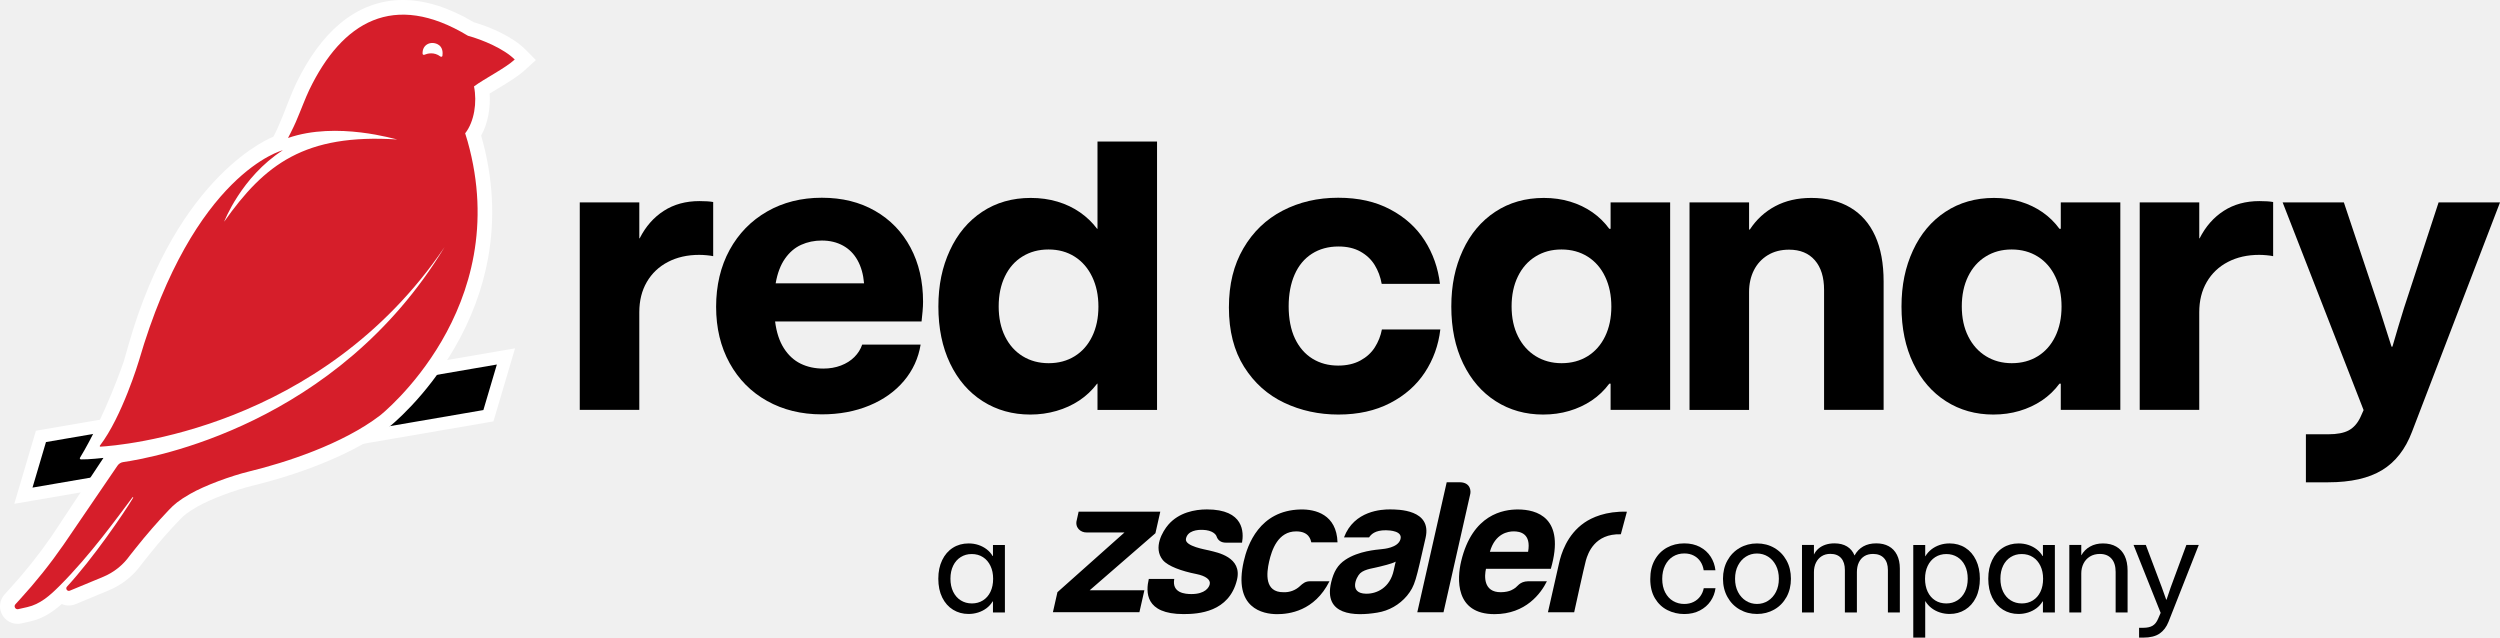
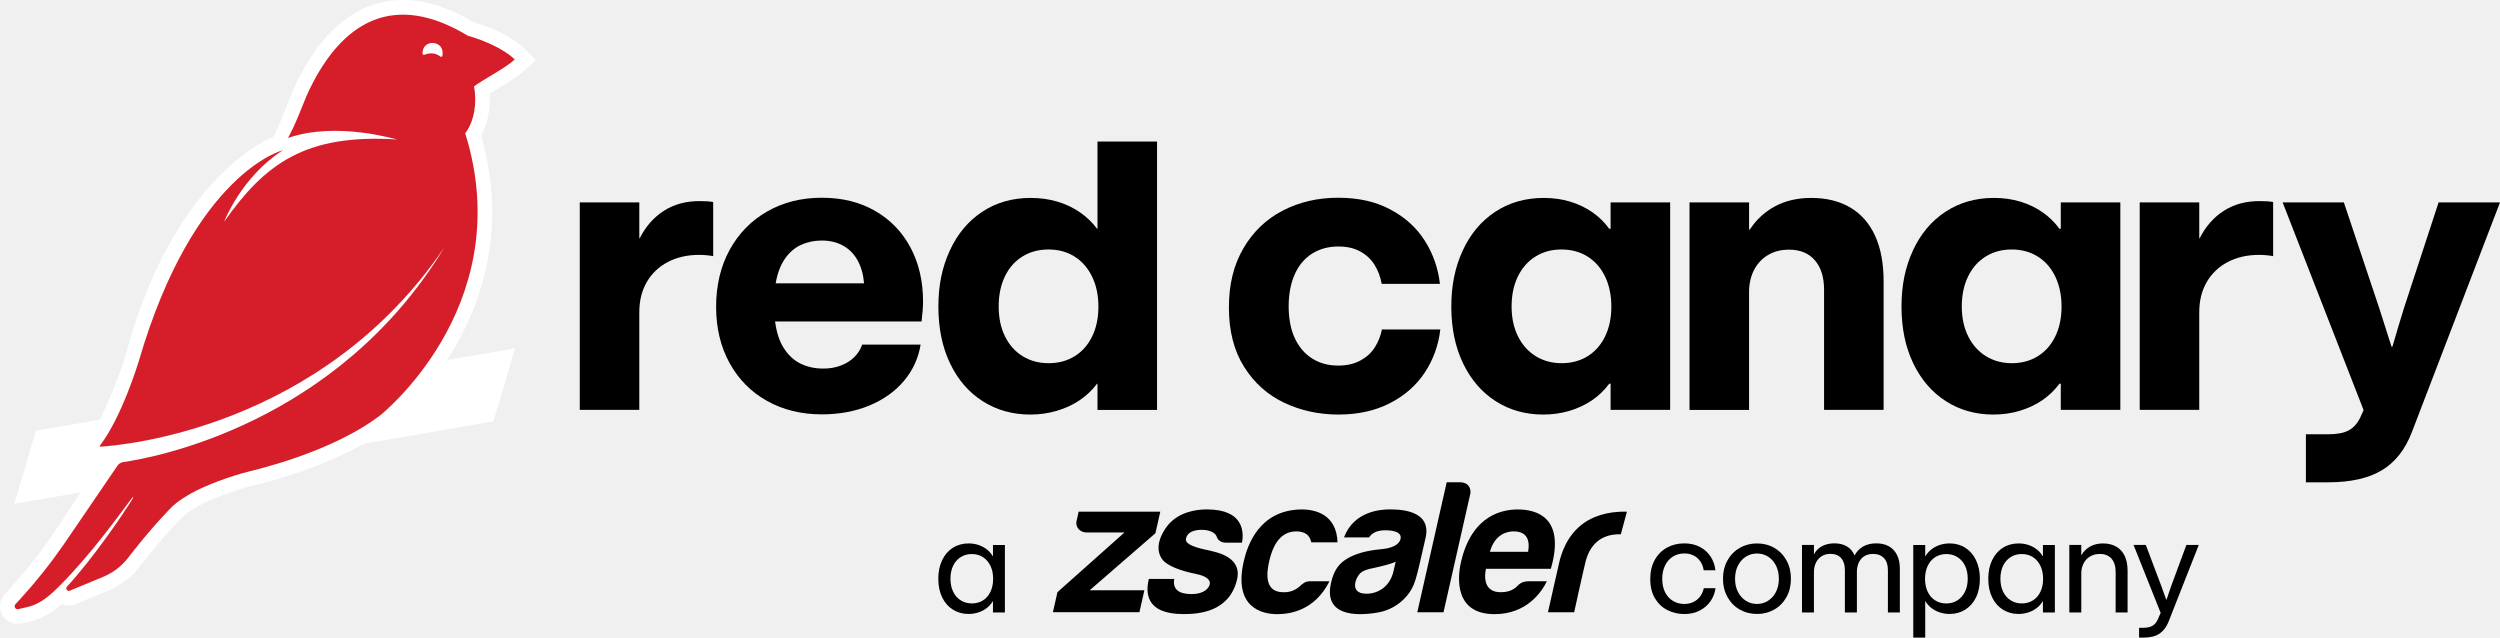
<svg xmlns="http://www.w3.org/2000/svg" id="Layer_2" data-name="Layer 2" viewBox="0 0 2456.87 626.61">
  <defs>
    <style>
      .cls-1 {
        fill-rule: evenodd;
+         fill: #ffffff;
      }

      .cls-2 {
        fill: #fff;
      }

      .cls-3 {
        fill: #d61e2a;
      }
    </style>
  </defs>
  <g id="Layer_1" data-name="Layer 1">
    <path d="M951.76,603.37c-5.59,0-10.63-1.39-15.14-4.16s-8.05-6.76-10.63-11.97c-2.58-5.21-3.87-11.36-3.87-18.47s1.26-12.98,3.78-18.25,6.03-9.33,10.54-12.19,9.66-4.28,15.46-4.28c3.47,0,6.71.51,9.71,1.52,3,1.02,5.7,2.44,8.09,4.28s4.33,4.03,5.81,6.57h.32v-10.85h11.74v66.33h-11.74v-10.85h-.32c-1.61,2.67-3.64,4.91-6.09,6.73-2.46,1.82-5.18,3.21-8.19,4.16-3.01.95-6.16,1.43-9.46,1.43ZM955.06,593.03c4.1,0,7.74-.99,10.92-2.98,3.17-1.99,5.64-4.81,7.39-8.47,1.76-3.66,2.63-7.92,2.63-12.79s-.87-8.95-2.6-12.63c-1.74-3.68-4.19-6.55-7.36-8.6-3.17-2.05-6.86-3.08-11.04-3.08s-7.63.99-10.82,2.98c-3.2,1.99-5.68,4.81-7.46,8.47-1.78,3.66-2.67,7.92-2.67,12.79s.9,9.19,2.7,12.85c1.8,3.66,4.29,6.49,7.49,8.47,3.2,1.99,6.8,2.98,10.82,2.98Z" />
    <g>
      <path d="M1655.24,603.44c-5.93,0-11.44-1.28-16.54-3.84s-9.19-6.42-12.28-11.58c-3.09-5.16-4.63-11.47-4.63-18.92s1.47-13.55,4.41-18.82,6.93-9.3,11.97-12.09c5.04-2.79,10.73-4.19,17.08-4.19,5.84,0,10.98,1.19,15.42,3.55,4.44,2.37,7.94,5.55,10.5,9.55s4.12,8.43,4.67,13.3h-11.55c-.47-3.13-1.5-5.94-3.11-8.41-1.61-2.48-3.77-4.44-6.47-5.9-2.71-1.46-5.86-2.19-9.46-2.19-4.19,0-7.92,1.03-11.2,3.08-3.28,2.05-5.85,4.97-7.71,8.76-1.86,3.79-2.79,8.18-2.79,13.17s.97,9.61,2.92,13.33c1.95,3.72,4.56,6.54,7.84,8.44s6.91,2.86,10.89,2.86c3.43,0,6.5-.68,9.2-2.03,2.71-1.35,4.91-3.22,6.6-5.59,1.69-2.37,2.81-4.99,3.36-7.87h11.55c-.59,4.57-2.19,8.78-4.79,12.63-2.6,3.85-6.12,6.94-10.57,9.27s-9.54,3.49-15.3,3.49Z" />
      <path d="M1726.65,603.37c-6.18,0-11.82-1.45-16.92-4.35s-9.12-6.99-12.06-12.28c-2.94-5.29-4.41-11.28-4.41-17.96s1.46-12.73,4.38-18,6.93-9.37,12.03-12.31c5.1-2.94,10.78-4.41,17.04-4.41s11.99,1.47,17.04,4.41c5.06,2.94,9.04,7.04,11.93,12.28,2.9,5.25,4.35,11.26,4.35,18.03s-1.46,12.78-4.38,18.03c-2.92,5.25-6.92,9.32-12,12.22s-10.75,4.35-17.01,4.35ZM1726.65,593.53c3.98,0,7.59-1.03,10.85-3.08,3.26-2.05,5.85-4.94,7.78-8.66,1.93-3.72,2.89-8.06,2.89-13.01s-.95-9.3-2.86-13.04-4.49-6.64-7.74-8.7c-3.26-2.05-6.9-3.08-10.92-3.08s-7.6,1.03-10.85,3.08c-3.26,2.05-5.85,4.95-7.78,8.7s-2.89,8.09-2.89,13.04.96,9.29,2.89,13.01c1.93,3.72,4.53,6.61,7.81,8.66,3.28,2.05,6.89,3.08,10.82,3.08Z" />
      <path d="M1770.9,601.91v-66.4h11.74v9.39h.06c1.06-2.24,2.56-4.19,4.51-5.84,1.95-1.65,4.24-2.91,6.89-3.78,2.64-.87,5.53-1.3,8.67-1.3,4.91,0,9.03,1.02,12.38,3.05,3.34,2.03,5.8,4.97,7.36,8.82h.06c2.12-3.89,4.96-6.84,8.54-8.85,3.58-2.01,7.82-3.02,12.73-3.02s8.84.94,12.31,2.82c3.47,1.88,6.16,4.7,8.06,8.44s2.86,8.26,2.86,13.55v43.1h-11.74v-41.77c0-4.95-1.27-8.81-3.81-11.58-2.54-2.77-6.14-4.16-10.79-4.16-3.34,0-6.19.73-8.54,2.19s-4.16,3.53-5.43,6.22c-1.27,2.69-1.9,5.85-1.9,9.49v39.61h-11.81v-41.77c0-4.99-1.23-8.88-3.68-11.65-2.46-2.77-5.99-4.16-10.6-4.16-3.26,0-6.09.76-8.51,2.29s-4.29,3.64-5.62,6.35c-1.33,2.71-2,5.82-2,9.33v39.61h-11.74Z" />
      <path d="M1916,603.37c-3.3,0-6.46-.49-9.49-1.46s-5.77-2.39-8.22-4.25c-2.46-1.86-4.51-4.15-6.16-6.86h-.13v35.8h-11.74v-91.03h11.74v11.11h.13c1.52-2.58,3.48-4.81,5.87-6.7,2.39-1.88,5.11-3.34,8.16-4.38,3.05-1.04,6.3-1.56,9.78-1.56,5.8,0,10.95,1.43,15.46,4.28s8.02,6.92,10.54,12.19,3.78,11.35,3.78,18.25-1.29,13.27-3.87,18.47c-2.58,5.21-6.13,9.19-10.63,11.97s-9.58,4.16-15.2,4.16ZM1912.77,593.03c4.02,0,7.62-.99,10.79-2.98,3.17-1.99,5.67-4.81,7.49-8.47,1.82-3.66,2.73-7.94,2.73-12.85s-.89-9.13-2.67-12.79c-1.78-3.66-4.26-6.48-7.46-8.47-3.2-1.99-6.82-2.98-10.89-2.98s-7.81,1.03-10.98,3.08c-3.17,2.05-5.63,4.92-7.36,8.6-1.74,3.68-2.6,7.89-2.6,12.63s.88,9.13,2.63,12.79c1.76,3.66,4.21,6.49,7.36,8.47,3.15,1.99,6.8,2.98,10.95,2.98Z" />
      <path d="M1983.61,603.37c-5.59,0-10.63-1.39-15.14-4.16s-8.05-6.76-10.63-11.97c-2.58-5.21-3.87-11.36-3.87-18.47s1.26-12.98,3.78-18.25,6.03-9.33,10.54-12.19,9.66-4.28,15.46-4.28c3.47,0,6.71.51,9.71,1.52,3,1.02,5.7,2.44,8.09,4.28s4.33,4.03,5.81,6.57h.32v-10.85h11.74v66.33h-11.74v-10.85h-.32c-1.61,2.67-3.64,4.91-6.09,6.73-2.46,1.82-5.18,3.21-8.19,4.16-3.01.95-6.16,1.43-9.46,1.43ZM1986.91,593.03c4.1,0,7.74-.99,10.92-2.98,3.17-1.99,5.64-4.81,7.39-8.47,1.76-3.66,2.63-7.92,2.63-12.79s-.87-8.95-2.6-12.63c-1.74-3.68-4.19-6.55-7.36-8.6-3.17-2.05-6.86-3.08-11.04-3.08s-7.63.99-10.82,2.98c-3.2,1.99-5.68,4.81-7.46,8.47-1.78,3.66-2.67,7.92-2.67,12.79s.9,9.19,2.7,12.85c1.8,3.66,4.29,6.49,7.49,8.47,3.2,1.99,6.8,2.98,10.82,2.98Z" />
      <path d="M2033.63,601.91v-66.4h11.74v10.03h.19c1.95-3.51,4.75-6.31,8.41-8.38,3.66-2.07,7.9-3.11,12.73-3.11,5.08,0,9.43,1.05,13.04,3.14,3.62,2.09,6.38,5.12,8.28,9.08,1.9,3.96,2.86,8.79,2.86,14.5v41.13h-11.74v-39.8c0-5.67-1.36-10.04-4.09-13.11-2.73-3.07-6.53-4.6-11.39-4.6-3.77,0-7.03.85-9.78,2.54-2.75,1.69-4.86,4-6.32,6.92-1.46,2.92-2.19,6.16-2.19,9.71v38.34h-11.74Z" />
      <path d="M2102.18,626.61v-9.65h4.13c3.81,0,6.84-.67,9.11-2,2.26-1.33,4.07-3.61,5.43-6.82l2.54-5.84-26.66-66.78h12.06l15.68,41.58c1.23,3.3,2.69,7.39,4.38,12.25h.32c1.57-4.82,2.94-8.91,4.13-12.25l15.36-41.58h12.19l-29.77,75.6c-1.99,5.04-4.91,8.88-8.76,11.52-3.85,2.64-9.18,3.97-16,3.97h-4.13Z" />
    </g>
    <g>
      <g>
        <path d="M569.76,402.82v-203.92h58.52v35.3h.37c5.85-11.58,13.75-20.57,23.68-26.98,9.94-6.4,21.61-9.6,35.02-9.6,5.85,0,10.36.31,13.53.91v53.22c-1.71-.37-3.84-.67-6.4-.91-2.56-.24-5-.37-7.32-.37-11.58,0-21.83,2.32-30.72,6.95-8.9,4.63-15.82,11.19-20.76,19.66-4.94,8.48-7.41,18.38-7.41,29.72v96.01h-58.52Z" />
        <path d="M807.64,407.21c-20.12,0-38.04-4.39-53.77-13.17-15.73-8.78-28.01-21.18-36.85-37.22-8.84-16.03-13.26-34.47-13.26-55.32s4.42-39.72,13.26-55.87c8.84-16.15,21.12-28.74,36.85-37.77,15.73-9.02,33.65-13.53,53.77-13.53s37.31,4.3,52.31,12.89c15,8.6,26.61,20.61,34.84,36.03,8.23,15.42,12.34,33.19,12.34,53.31,0,2.81-.15,5.92-.46,9.33-.31,3.41-.64,6.77-1.01,10.06h-143.93c1.34,10.61,4.21,19.36,8.6,26.24,4.39,6.89,9.88,11.95,16.46,15.18,6.58,3.23,14.02,4.85,22.31,4.85,6.34,0,12.13-1.01,17.37-3.02,5.24-2.01,9.63-4.78,13.17-8.32,3.54-3.53,6.1-7.62,7.68-12.25h57.43c-2.2,13.41-7.65,25.3-16.37,35.66-8.72,10.36-20.06,18.44-34.02,24.23-13.96,5.79-29.54,8.69-46.73,8.69ZM849.15,278.46c-.73-8.78-2.87-16.34-6.4-22.68-3.54-6.34-8.32-11.16-14.36-14.45-6.04-3.29-12.96-4.94-20.76-4.94-7.32,0-14.08,1.4-20.3,4.21-6.22,2.81-11.52,7.35-15.91,13.63-4.39,6.28-7.44,14.36-9.14,24.23h86.87Z" />
        <path d="M1012.54,407.4c-17.44,0-33.01-4.36-46.73-13.08-13.72-8.72-24.42-21.09-32.1-37.13-7.68-16.03-11.52-34.66-11.52-55.87s3.75-38.86,11.25-55.14c7.5-16.28,18.1-28.96,31.82-38.04,13.72-9.08,29.6-13.63,47.64-13.63,9.39,0,18.17,1.22,26.34,3.66,8.17,2.44,15.54,5.94,22.13,10.52,6.58,4.57,12.19,9.97,16.83,16.19h.36v-85.77h58.52v263.72h-58.52v-25.79h-.36c-5,6.58-10.85,12.1-17.56,16.55-6.71,4.45-14.17,7.86-22.4,10.24-8.23,2.38-16.8,3.57-25.69,3.57ZM1030.64,356.92c9.63,0,18.13-2.29,25.51-6.86,7.38-4.57,13.1-11.06,17.19-19.48,4.08-8.41,6.13-18.17,6.13-29.26s-2.04-20.73-6.13-29.26c-4.09-8.53-9.82-15.15-17.19-19.84-7.38-4.69-15.94-7.04-25.69-7.04s-18.17,2.29-25.6,6.86c-7.44,4.57-13.2,11.1-17.28,19.57-4.09,8.48-6.13,18.32-6.13,29.54s2.07,21.03,6.22,29.44c4.14,8.41,9.94,14.91,17.37,19.48,7.43,4.57,15.97,6.86,25.6,6.86Z" />
        <path d="M1315.43,407.4c-19.27,0-37.07-3.87-53.4-11.61-16.34-7.74-29.48-19.51-39.41-35.3-9.94-15.79-14.91-35.21-14.91-58.25s4.72-41.79,14.17-58.07c9.45-16.28,22.31-28.65,38.59-37.13,16.28-8.47,34.47-12.71,54.59-12.71s36.67,3.81,51.12,11.43c14.45,7.62,25.76,17.83,33.93,30.63,8.17,12.8,13.17,27.01,15,42.61h-57.24c-1.22-6.83-3.51-12.99-6.86-18.47-3.35-5.49-8.02-9.9-13.99-13.26-5.98-3.35-13.17-5.03-21.58-5.03-10,0-18.72,2.38-26.15,7.13-7.44,4.75-13.11,11.58-17.01,20.48-3.9,8.9-5.85,19.33-5.85,31.27s2.07,22.98,6.22,31.64c4.14,8.66,9.88,15.24,17.19,19.75,7.32,4.51,15.73,6.77,25.24,6.77,8.41,0,15.67-1.65,21.76-4.94,6.09-3.29,10.85-7.62,14.26-12.98,3.41-5.36,5.73-11.22,6.95-17.56h57.43c-1.83,15.49-6.89,29.54-15.18,42.16-8.29,12.62-19.69,22.68-34.2,30.18-14.51,7.5-31.4,11.25-50.66,11.25Z" />
        <path d="M1516.62,407.4c-17.44,0-32.98-4.36-46.64-13.08-13.66-8.72-24.35-21.09-32.1-37.13-7.74-16.03-11.61-34.66-11.61-55.87s3.75-38.86,11.25-55.14c7.5-16.28,18.13-28.96,31.91-38.04,13.78-9.08,29.69-13.63,47.73-13.63,9.26,0,17.92,1.22,25.97,3.66,8.05,2.44,15.3,5.92,21.76,10.42,6.46,4.51,12.01,9.94,16.64,16.28h1.28v-25.97h58.52v203.92h-58.52v-25.79h-1.28c-4.88,6.58-10.64,12.1-17.28,16.55-6.65,4.45-13.99,7.86-22.04,10.24-8.05,2.38-16.58,3.57-25.6,3.57ZM1534.72,356.92c9.63,0,18.13-2.29,25.51-6.86,7.37-4.57,13.1-11.06,17.19-19.48,4.08-8.41,6.13-18.17,6.13-29.26s-2.01-20.73-6.04-29.26c-4.02-8.53-9.76-15.15-17.19-19.84-7.44-4.69-16.03-7.04-25.79-7.04s-17.99,2.29-25.42,6.86c-7.44,4.57-13.23,11.1-17.37,19.57-4.15,8.48-6.22,18.32-6.22,29.54s2.1,21.03,6.31,29.44c4.21,8.41,10.03,14.91,17.47,19.48,7.44,4.57,15.91,6.86,25.42,6.86Z" />
        <path d="M1660.38,402.82v-203.92h58.52v26.7h.73c6.46-9.88,14.78-17.53,24.96-22.95,10.18-5.42,21.97-8.14,35.39-8.14,15,0,27.83,3.17,38.5,9.51,10.67,6.34,18.77,15.61,24.32,27.8,5.55,12.19,8.32,27.13,8.32,44.81v126.19h-58.52v-117.96c0-12.44-3.02-22.13-9.05-29.08-6.04-6.95-14.48-10.42-25.33-10.42-8.05,0-15.03,1.8-20.94,5.4-5.91,3.6-10.46,8.54-13.63,14.81-3.17,6.28-4.76,13.44-4.76,21.49v115.77h-58.52Z" />
        <path d="M1959.04,407.4c-17.44,0-32.98-4.36-46.64-13.08-13.66-8.72-24.35-21.09-32.1-37.13-7.74-16.03-11.61-34.66-11.61-55.87s3.75-38.86,11.25-55.14c7.5-16.28,18.13-28.96,31.91-38.04,13.78-9.08,29.69-13.63,47.73-13.63,9.26,0,17.92,1.22,25.97,3.66,8.05,2.44,15.3,5.92,21.76,10.42,6.46,4.51,12.01,9.94,16.64,16.28h1.28v-25.97h58.52v203.92h-58.52v-25.79h-1.28c-4.88,6.58-10.64,12.1-17.28,16.55-6.65,4.45-13.99,7.86-22.04,10.24-8.05,2.38-16.58,3.57-25.6,3.57ZM1977.15,356.92c9.63,0,18.13-2.29,25.51-6.86,7.37-4.57,13.1-11.06,17.19-19.48,4.08-8.41,6.13-18.17,6.13-29.26s-2.01-20.73-6.04-29.26c-4.02-8.53-9.76-15.15-17.19-19.84-7.44-4.69-16.03-7.04-25.79-7.04s-17.99,2.29-25.42,6.86c-7.44,4.57-13.23,11.1-17.37,19.57-4.15,8.48-6.22,18.32-6.22,29.54s2.1,21.03,6.31,29.44c4.21,8.41,10.03,14.91,17.47,19.48,7.44,4.57,15.91,6.86,25.42,6.86Z" />
        <path d="M2102.8,402.82v-203.92h58.52v35.3h.37c5.85-11.58,13.75-20.57,23.68-26.98,9.94-6.4,21.61-9.6,35.02-9.6,5.85,0,10.36.31,13.53.91v53.22c-1.71-.37-3.84-.67-6.4-.91-2.56-.24-5-.37-7.32-.37-11.58,0-21.83,2.32-30.72,6.95-8.9,4.63-15.82,11.19-20.76,19.66-4.94,8.48-7.41,18.38-7.41,29.72v96.01h-58.52Z" />
        <path d="M2266.12,473.97v-47.18h21.95c8.78,0,15.55-1.31,20.3-3.93,4.75-2.62,8.53-6.92,11.34-12.89l3.11-6.95-79.56-204.1h60.17l34.75,103.88c3.66,11.34,7.68,23.96,12.07,37.86h.91c4.02-13.9,7.8-26.52,11.34-37.86l34.02-103.88h60.35l-86.51,225.5c-6.46,17.07-16.25,29.6-29.35,37.58-13.11,7.98-30.76,11.98-52.95,11.98h-21.95Z" />
      </g>
      <g>
        <g>
          <polygon class="cls-1" points="40.24 428.88 497.23 350.28 479.98 408.55 23 487.14 40.24 428.88" />
          <path class="cls-2" d="M488.28,358.24l-13.24,44.75L31.94,479.19l13.24-44.75,443.09-76.21M506.17,342.33l-20.04,3.45L43.04,421.98l-7.75,1.33-2.23,7.54-13.24,44.75-5.77,19.5,20.04-3.45,443.09-76.21,7.75-1.33,2.23-7.54,13.24-44.75,5.77-19.5h0Z" />
        </g>
        <path class="cls-2" d="M101.67,450l-50.9,76.91c-12.71,18.36-26.84,36.05-41.99,52.58l-4.02,4.38c-4.02,4.39-5.75,10.52-4.22,16.28,2.05,7.73,8.96,12.92,16.68,12.92,1.28,0,2.58-.14,3.84-.43l8.96-2.02c12.54-2.83,22.34-9.65,30.59-16.99.04-.04.1-.05.16-.02,2.12.95,4.44,1.46,6.84,1.46,2.23,0,4.42-.44,6.5-1.3l32.76-13.59c12.88-5.34,23.97-14.14,32.09-25.45l6.91-8.71c10.33-13.02,20.89-25.1,31.41-35.91,3.22-3.31,6.71-6.52,16.79-12.3,12.52-7.17,36.5-16.23,54.59-20.63,25.77-6.26,90.39-24.4,133.66-57.56l.08-.06.08-.07c1.44-1.14,35.53-28.37,63.85-76.89,16.69-28.6,27.95-58.74,33.45-89.58,6.89-38.62,4.73-78.34-6.43-118.04l-.04-.15-.04-.14-.43-1.41c6.98-12.45,9.23-27.94,8.36-41.27,0-.05.02-.1.07-.13,2.59-1.62,5.43-3.33,8.36-5.09,9.4-5.65,19.12-11.49,25.88-17.63l11.04-10.02c.07-.06.07-.16,0-.22l-10.53-10.55c-12.36-12.38-34.41-21.87-50.42-26.53-.01,0-.02,0-.03-.01C441.16,7.33,417.76,0,396.02,0h0c-22.71,0-43.59,7.85-62.05,23.32-16.29,13.65-30.74,33.4-42.96,58.7-2.4,4.98-4.9,11.18-7.54,17.74,0,0-9.99,26.5-14.86,34.62,0,0-93.98,34.99-142.21,204.21-1.6,5.6-3.28,11.17-4.81,16.78,0,0-18.42,54-43.02,94.56-.44.73.17,1.51,1.02,1.54,7.22.22,22.09-1.47,22.09-1.47Z" />
        <path class="cls-3" d="M436.88,242.82c-121.43,179.55-319.71,195.07-338.17,196.14-.55.03-.87-.59-.53-1.02,21.87-28.45,38.29-83.26,38.29-83.26,54.13-185.29,141.44-207.02,141.47-207.03-40.88,26.32-57.65,70.22-57.65,70.22,39.82-56.47,79.24-86.65,170.14-80.8-.64.25-59.37-18.21-107.37-1.46,0,0,5.05-9.69,7.58-15.54,5.11-11.8,9.48-23.84,13.31-31.77,32.28-66.86,82.78-97.35,155.9-53.17,14.49,3.99,35.45,12.8,46.01,23.38-9.73,8.83-29.47,18.59-40.03,26.41,3.14,15.56.28,34.75-8.69,46.09l2.39,7.85c46.34,164.84-85.94,269.35-85.94,269.35-36.91,28.29-93.09,46.45-128.3,55-18.66,4.53-44.12,13.97-58.35,22.12-11.39,6.52-15.95,10.53-20.9,15.75-11.42,12.02-22.3,24.53-32.6,37.51l-5.94,7.48c-6.58,9.26-15.63,16.48-26.12,20.83l-32.77,13.59c-2.47,1.02-4.6-2.02-2.78-3.98,25.53-27.63,56.1-72.34,65.02-87.34.25-.43-.35-.84-.65-.44-14.2,18.85-41.56,57.17-72.37,87.75-9.06,9-18.5,17.32-30.95,20.13l-8.96,2.02c-2.76.62-4.68-2.69-2.77-4.78l4.25-4.64c15.61-17.03,30.06-35.11,43.21-54.11l52.84-77.46c1.31-1.93,3.37-3.21,5.68-3.54,27.73-3.94,209.76-36.07,315.76-211.29Z" />
        <path class="cls-2" d="M417.05,53.81c2.94-1.23,9.53-3.04,15.75,1.71.74.57,1.87.23,1.99-.63.45-3.03.5-8.73-4.64-11.36-6.77-3.47-15.27.18-14.86,9.28.04.81.96,1.34,1.76,1.01Z" />
      </g>
    </g>
    <path d="M1135.49,524.03l4.78-21.19h-80.25l-1.81,8.2c-2.09,7.25,3.59,12.4,9.7,12.23h37.18l-65.9,58.7-4.45,19.69h85.01l4.89-21.57h-53.76l64.62-56.08ZM1189.03,541.11c-3.77-.96-24.87-4.19-23.56-11.52,1.48-8.26,11.49-9.04,16.35-8.89,10.02.29,13.18,4.74,13.7,6.3,1.39,4.19,4.59,6.3,9.27,6.3h15.82c1.73-9.88,2.2-32.68-34.56-32.68-11.81,0-27.53,2.99-37.94,15.08-5.54,6.49-15.17,22.59-5.35,34.69,5.14,6.11,18.54,10.89,32.92,13.73,9.3,1.85,14.22,5.59,13.19,10.02-.62,2.98-4.32,9.69-18.01,9.67-6.12,0-19.4-.98-16.86-14.86h-25.02c-2.94,12.58-4.02,34.54,34.14,34.54,14.71,0,44.67-1.89,52.47-33.45,5.63-22.67-19.72-27.16-26.58-28.9v-.04ZM1277.48,576.05c-2.16,2.01-4.69,3.57-7.45,4.59-2.76,1.02-5.69,1.48-8.63,1.36-18.9.18-16.77-18.69-14.19-30.08,2.58-11.39,8.66-29.74,26.63-29.7,12.73,0,14.2,8.32,14.85,10.76h25.76c-.91-27.42-21.75-32.66-36.48-32.3-40.38,1.01-52.06,35.05-55.67,50.88-10.54,46.22,18.76,52,32.78,52,11.5,0,36.68-2.8,51.46-32.32h-18.39c-5.31-.2-7.76,2.18-10.68,4.79h0ZM1382.67,585.53c-7.43,8.84-17.75,14.7-29.1,16.52-22.38,3.73-53.14,2.8-45.39-29.7,2.48-10.37,6.32-17.16,14.04-22.28,12.93-8.57,30.1-9.78,35.67-10.4,1.9-.21,15.98-1.27,18.39-9.67,2.36-8.18-10.56-8.85-14.17-8.89-11.09-.13-14.84,4.33-16.63,6.99h-24.66c9.96-26.44,37.41-27.48,44.89-27.48,8.31,0,41.65,0,35.29,27.87-9.73,42.57-10.14,46.82-18.32,57.04ZM1371.58,551.98c-3.96,2.19-13.86,4.35-15.44,4.81-5.07,1.51-14.77,2.18-19.48,6.62-4.03,3.84-11.15,19.72,5.76,20.06,10.48.2,23.56-5.75,27.27-22.99.78-3.9,1.94-8.5,1.94-8.5h-.06ZM1435.04,473.95h-13.3l-28.9,127.74h25.76l26.12-115.48c1.14-3.63.4-11.91-9.67-12.26ZM1501.81,571.23h18.41c-5.79,11.8-20.78,32.33-51.49,32.32-39.18,0-36.77-35.27-32.77-52,11.09-46.49,41.94-50.88,55.69-50.88,18.32,0,47.01,7.66,32.44,58.3h-63.74c-1.55,6.71-2.88,23.22,14.69,23.02,9.24-.1,12.71-3.47,13.54-3.9,2.44-1.23,4.66-6.71,13.23-6.86ZM1464.19,542.27h37.54c3.21-18.17-7.94-20.06-14.23-20.06-5.39,0-18.22,1.97-23.31,20.06ZM1557.03,513.67c-17.25,11.87-22.96,30.96-24.94,40.11-1.58,7.21-10.85,47.9-10.85,47.9h25.78s9.77-44.73,11.49-50.86c2.04-7.17,8.67-26.56,34.37-25.76l5.95-22.18c-20.78-.67-34.5,5.77-41.82,10.79h.02Z" />
  </g>
</svg>
